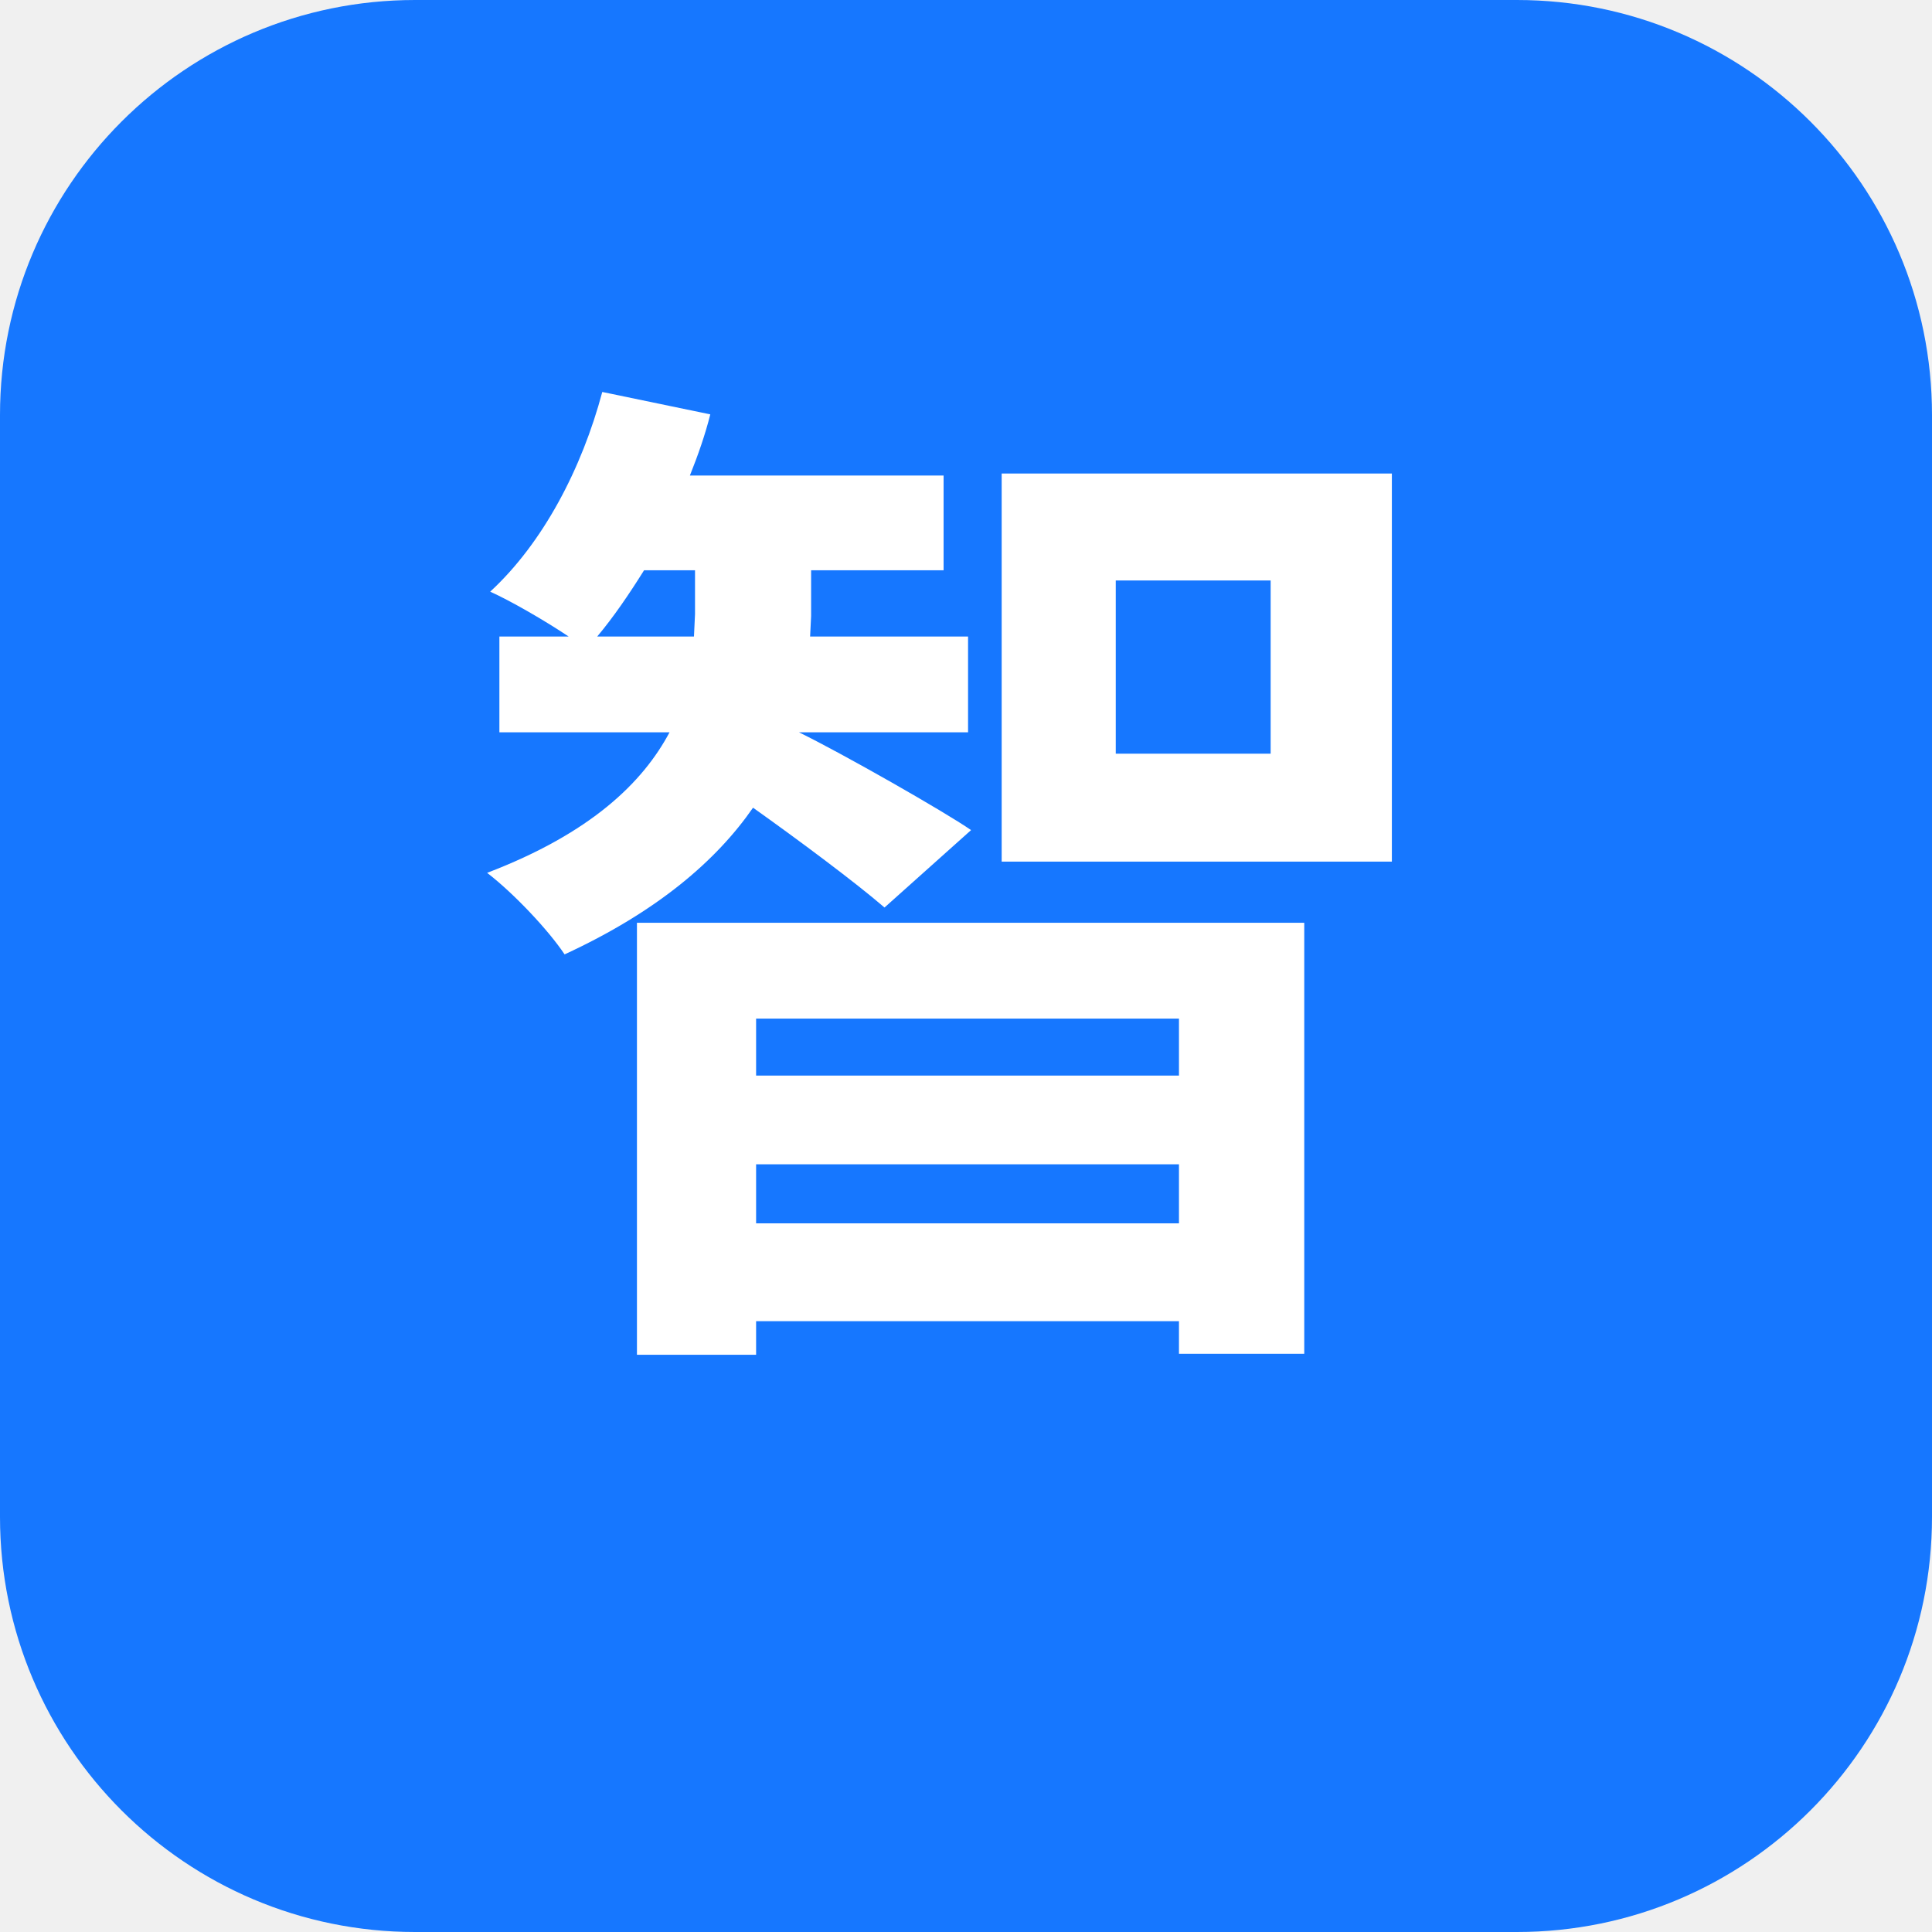
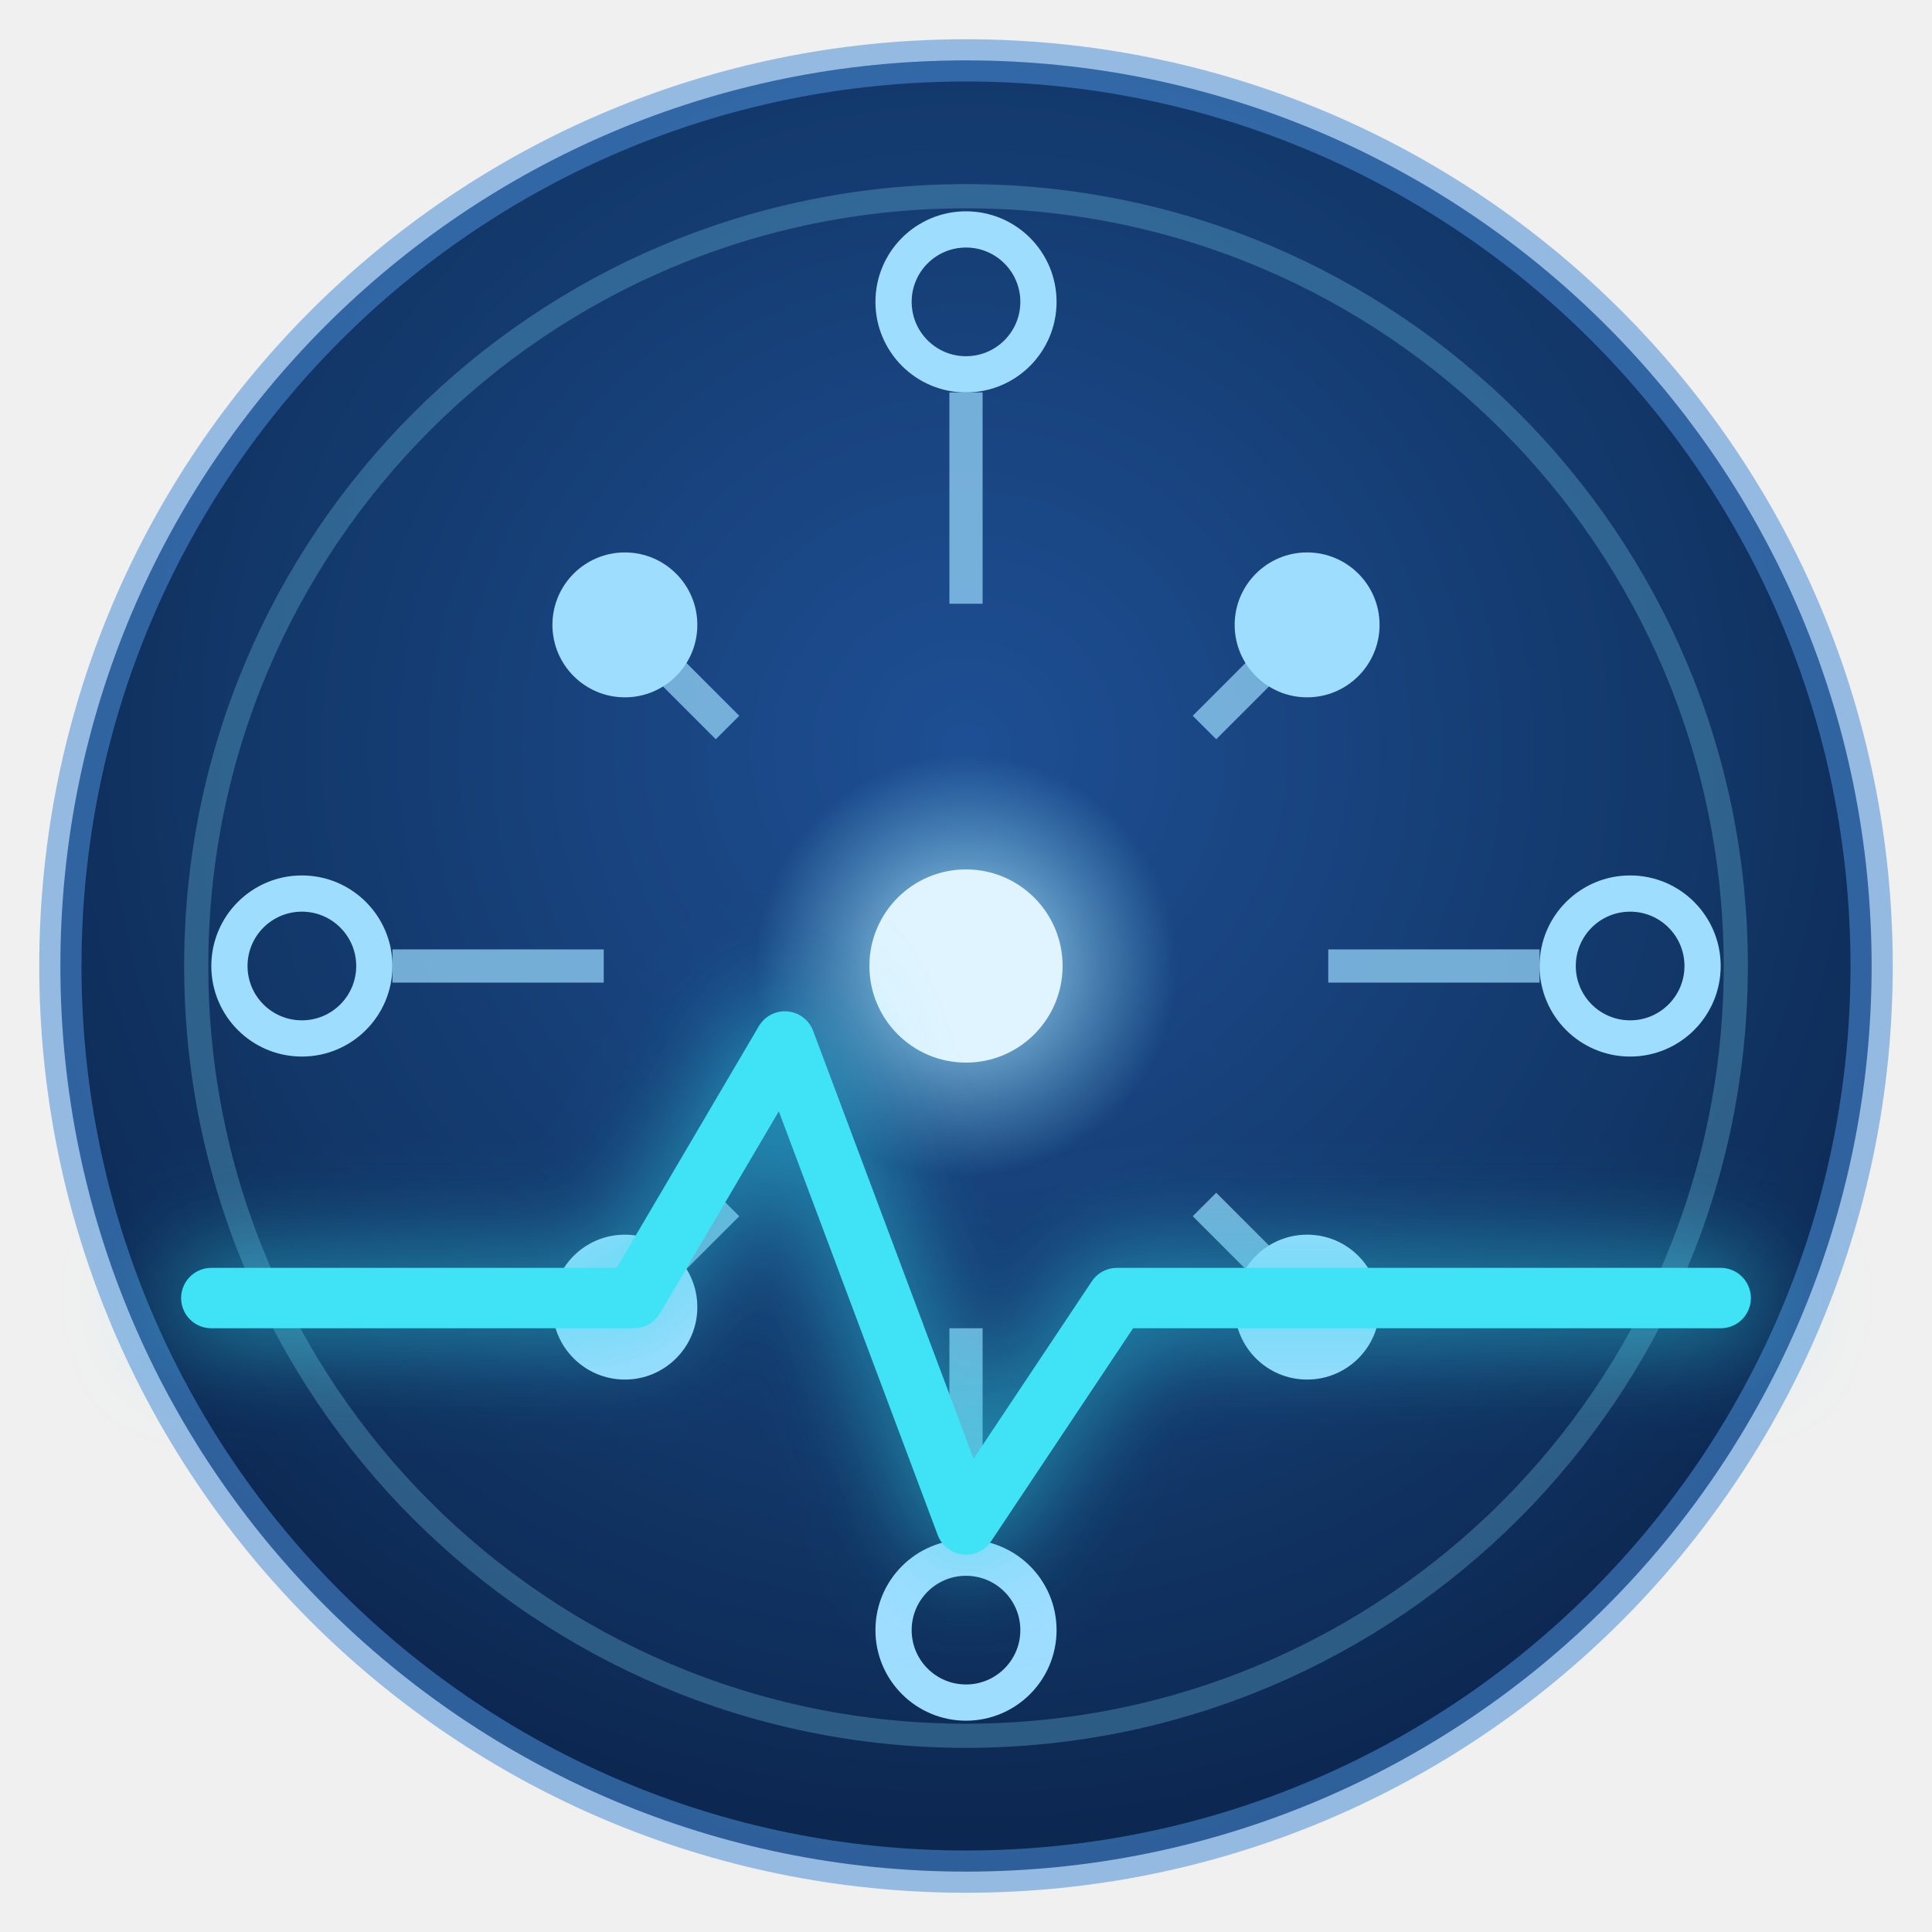
- <svg xmlns="http://www.w3.org/2000/svg" viewBox="0 0 512 512">
-   <rect width="512" height="512" rx="110" fill="#1677ff" />
-   <text x="256" y="335" text-anchor="middle" font-size="270" font-family="Microsoft YaHei, Arial, sans-serif" font-weight="700" fill="#ffffff">
-         智
-     </text>
+ <svg xmlns="http://www.w3.org/2000/svg" viewBox="0 0 64 64" fill="none">
+   <defs>
+     <radialGradient id="bm-bg" cx="50%" cy="38%" r="74%">
+       <stop offset="0%" stop-color="#1E4F94" />
+       <stop offset="55%" stop-color="#123768" />
+       <stop offset="100%" stop-color="#081C40" />
+     </radialGradient>
+     <radialGradient id="bm-glow" cx="50%" cy="50%" r="50%">
+       <stop offset="0%" stop-color="#BFE9FF" stop-opacity=".95" />
+       <stop offset="100%" stop-color="#7AD7F5" stop-opacity="0" />
+     </radialGradient>
+     <filter id="bm-blur" x="-40%" y="-40%" width="180%" height="180%">
+       <feGaussianBlur stdDeviation="1.6" />
+     </filter>
+   </defs>
+   <circle cx="32" cy="32" r="30" fill="url(#bm-bg)" stroke="#4C8FD6" stroke-opacity=".55" stroke-width="1.4" />
+   <circle cx="32" cy="32" r="25.5" stroke="#7AD7F5" stroke-opacity=".28" stroke-width=".8" />
+   <g stroke="#8FCDF2" stroke-opacity=".78" stroke-width="1.1">
+     <path d="M32 13v7M32 44v7M13 32h7M44 32h7" />
+     <path d="M19.2 19.2l4.9 4.9M39.9 39.9l4.9 4.9M44.8 19.2l-4.9 4.9M24.1 39.9l-4.9 4.9" />
+   </g>
+   <g>
+     <circle cx="32" cy="10" r="2.4" stroke="#9FDDFF" stroke-width="1.2" />
+     <circle cx="43.3" cy="20.7" r="2.4" fill="#9FDDFF" />
+     <circle cx="54" cy="32" r="2.4" stroke="#9FDDFF" stroke-width="1.2" />
+     <circle cx="43.3" cy="43.3" r="2.4" fill="#9FDDFF" />
+     <circle cx="32" cy="54" r="2.4" stroke="#9FDDFF" stroke-width="1.2" />
+     <circle cx="20.7" cy="43.3" r="2.4" fill="#9FDDFF" />
+     <circle cx="10" cy="32" r="2.4" stroke="#9FDDFF" stroke-width="1.2" />
+     <circle cx="20.7" cy="20.7" r="2.4" fill="#9FDDFF" />
+   </g>
+   <circle cx="32" cy="32" r="7" fill="url(#bm-glow)" />
+   <circle cx="32" cy="32" r="3.2" fill="#DFF4FF" />
+   <path d="M7 43h14l5-8.5 6 16 5-7.5h20" stroke="#2FD6E8" stroke-width="2.8" stroke-linecap="round" stroke-linejoin="round" filter="url(#bm-blur)" opacity=".55" />
+   <path d="M7 43h14l5-8.5 6 16 5-7.5h20" stroke="#3FE3F5" stroke-width="2" stroke-linecap="round" stroke-linejoin="round" />
</svg>
